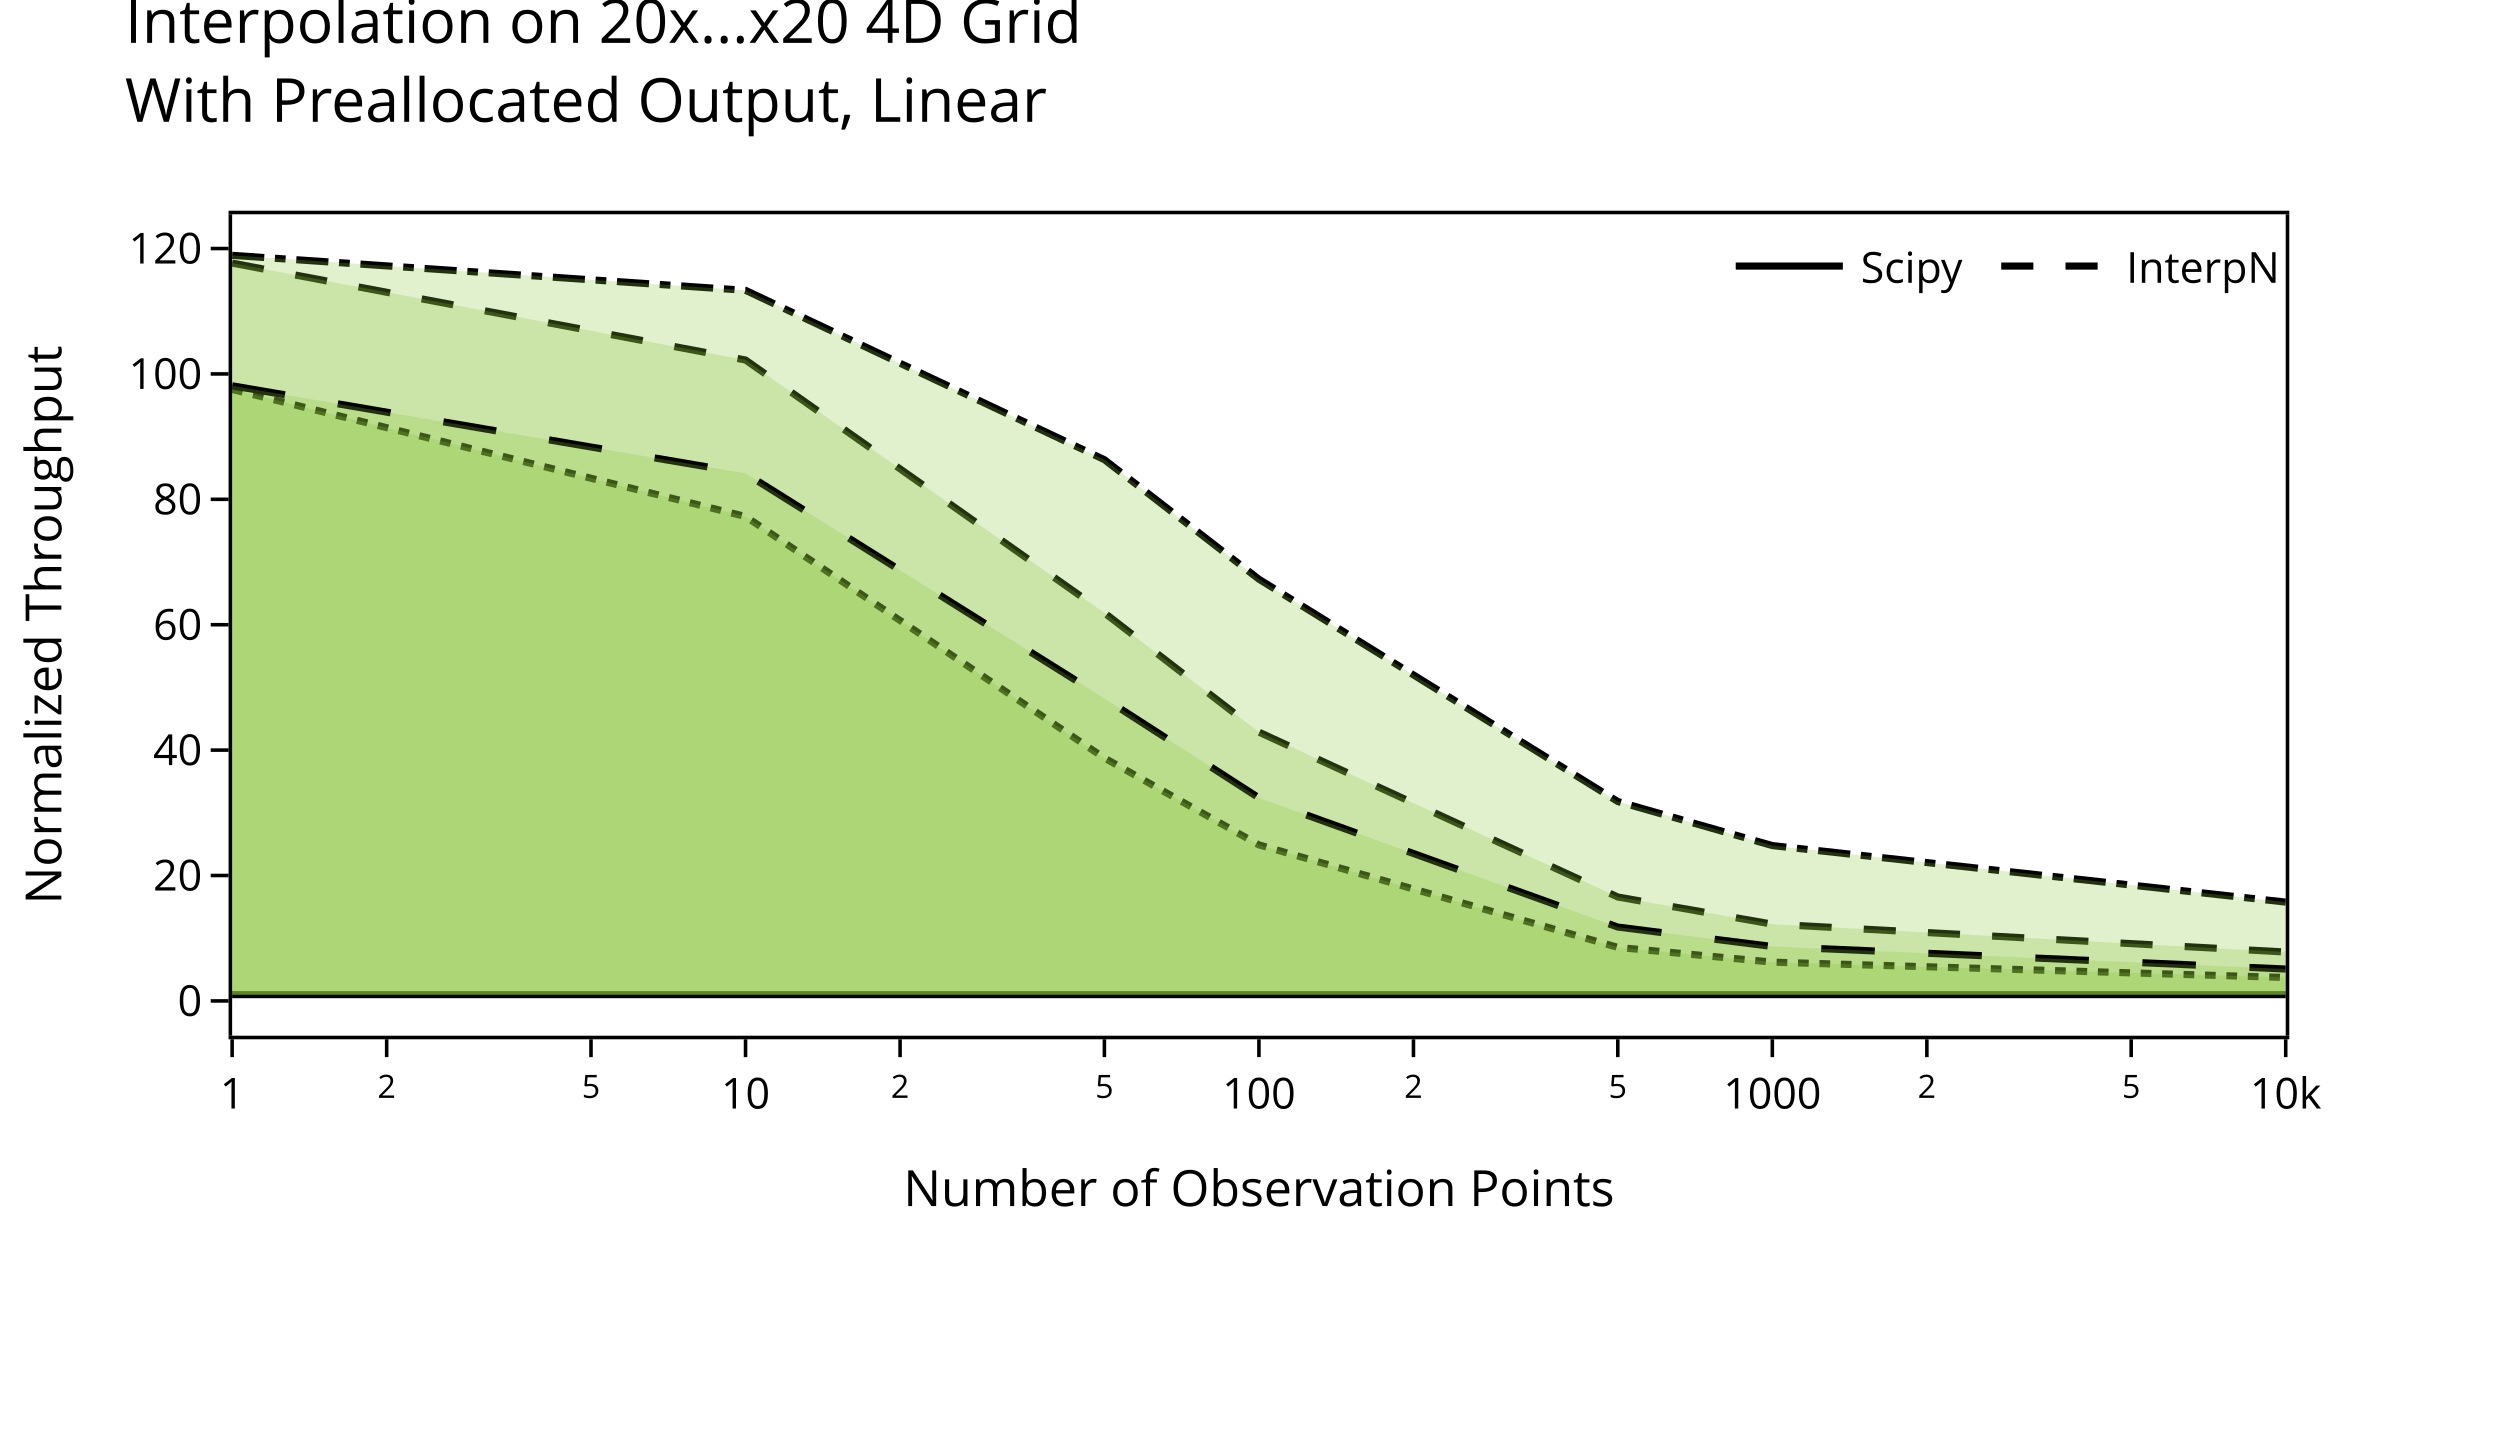
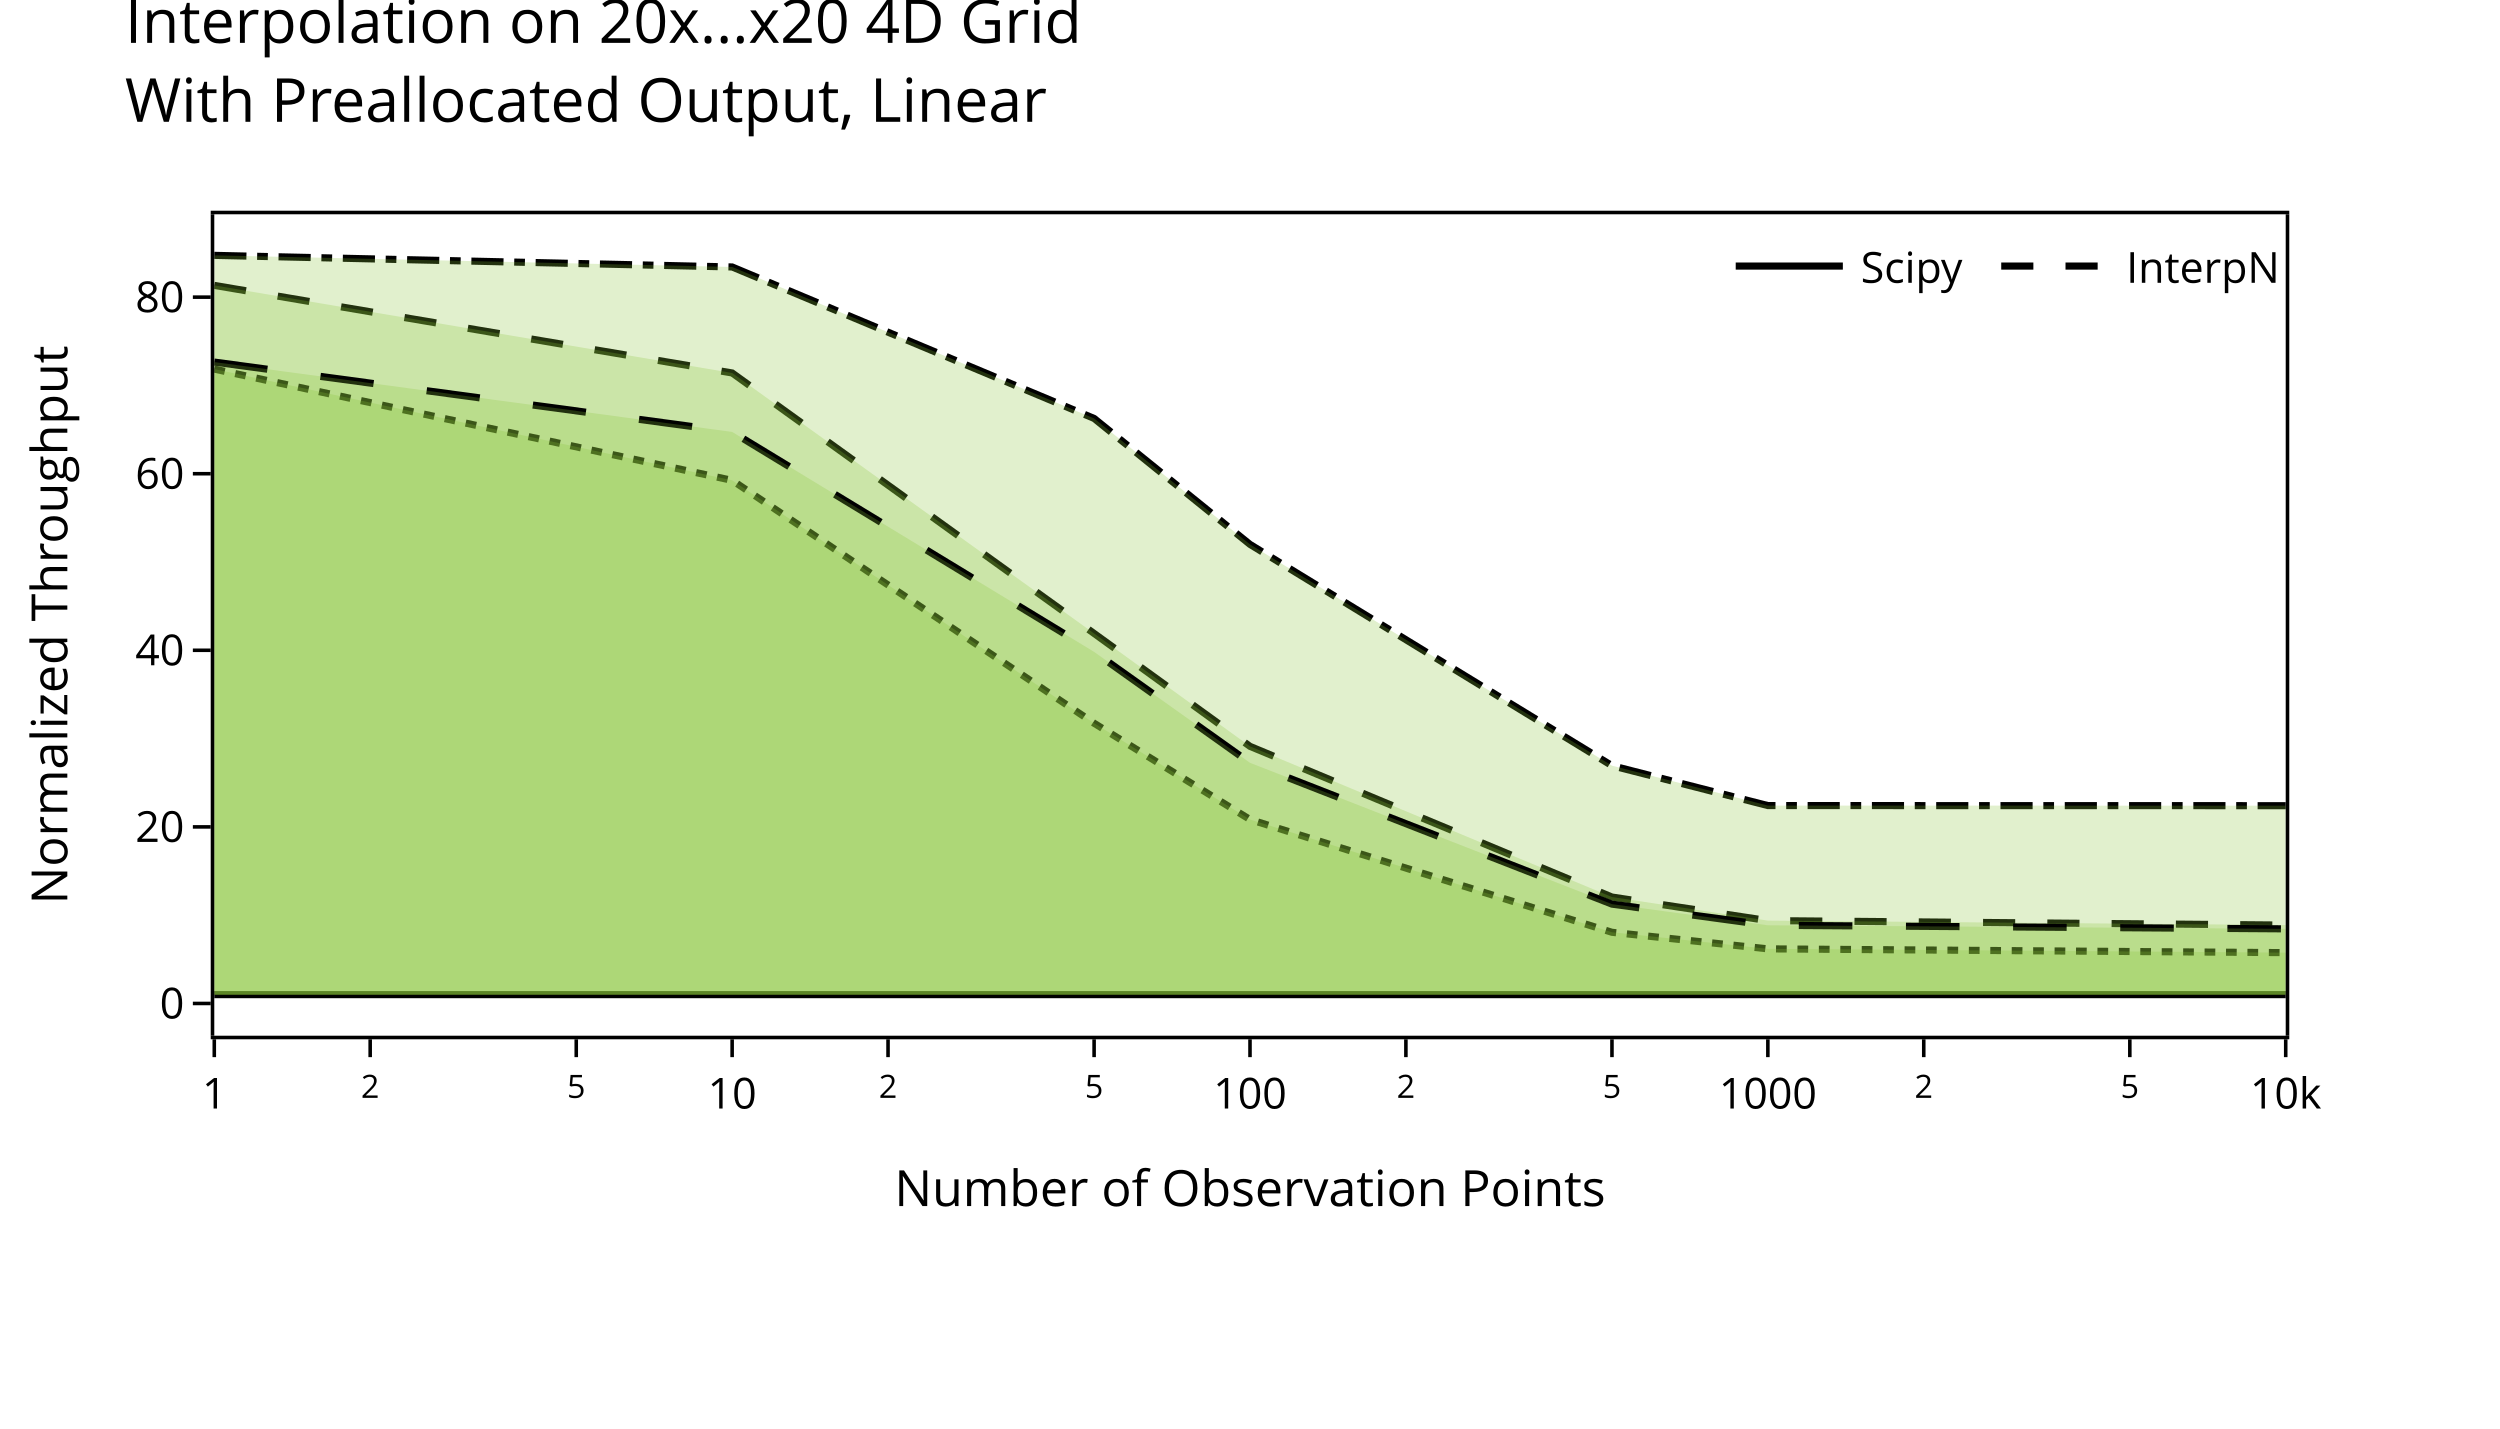
<svg xmlns="http://www.w3.org/2000/svg" class="main-svg" width="700" height="400" style="" viewBox="0 0 700 400">
  <rect x="0" y="0" width="700" height="400" style="fill: rgb(0, 0, 0); fill-opacity: 0;" />
-   <defs id="defs-97a264">
+   <defs id="defs-6e006f">
    <g class="clips">
-       <clipPath id="clip97a264xyplot" class="plotclip">
-         <rect width="575" height="230" />
+       <clipPath id="clip6e006fxyplot" class="plotclip">
+         <rect width="580" height="230" />
      </clipPath>
-       <clipPath class="axesclip" id="clip97a264x">
-         <rect x="65" y="0" width="575" height="400" />
+       <clipPath class="axesclip" id="clip6e006fx">
+         <rect x="60" y="0" width="580" height="400" />
      </clipPath>
-       <clipPath class="axesclip" id="clip97a264y">
+       <clipPath class="axesclip" id="clip6e006fy">
        <rect x="0" y="60" width="700" height="230" />
      </clipPath>
-       <clipPath class="axesclip" id="clip97a264xy">
-         <rect x="65" y="60" width="575" height="230" />
+       <clipPath class="axesclip" id="clip6e006fxy">
+         <rect x="60" y="60" width="580" height="230" />
      </clipPath>
    </g>
    <g class="gradients" />
    <g class="patterns" />
  </defs>
  <g class="bglayer">
-     <rect class="bg" x="65" y="60" width="575" height="230" style="fill: rgb(0, 0, 0); fill-opacity: 0; stroke-width: 0;" />
+     <rect class="bg" x="60" y="60" width="580" height="230" style="fill: rgb(0, 0, 0); fill-opacity: 0; stroke-width: 0;" />
  </g>
  <g class="layer-below">
    <g class="imagelayer" />
    <g class="shapelayer" />
  </g>
  <g class="cartesianlayer">
    <g class="subplot xy">
      <g class="layer-subplot">
        <g class="shapelayer" />
        <g class="imagelayer" />
      </g>
      <g class="minor-gridlayer">
        <g class="x" />
        <g class="y" />
      </g>
      <g class="gridlayer">
        <g class="x" />
        <g class="y" />
      </g>
      <g class="zerolinelayer" />
      <g class="layer-between">
        <g class="shapelayer" />
        <g class="imagelayer" />
      </g>
      <path class="xlines-below" />
      <path class="ylines-below" />
      <g class="overlines-below" />
      <g class="xaxislayer-below" />
      <g class="yaxislayer-below" />
      <g class="overaxes-below" />
      <g class="overplot">
-         <g class="xy" transform="translate(65,60)" clip-path="url(#clip97a264xyplot)">
+         <g class="xy" transform="translate(60,60)" clip-path="url(#clip6e006fxyplot)">
          <g class="scatterlayer mlayer">
-             <g class="trace scatter tracecf3f0a" style="stroke-miterlimit: 2; opacity: 1;">
-               <g class="fills" />
-               <g class="errorbars" />
-               <g class="lines">
-                 <path class="js-line" d="M0,218.5L575,218.5" style="vector-effect: none; fill: none; stroke: rgb(0, 0, 0); stroke-opacity: 1; stroke-width: 2px; opacity: 1;" />
-               </g>
-               <g class="points" />
-               <g class="text" />
-             </g>
-             <g class="trace scatter tracee11a5b" style="stroke-miterlimit: 2; opacity: 1;">
-               <g class="fills" />
-               <g class="errorbars" />
-               <g class="lines">
-                 <path class="js-line" d="M0,13.67L143.75,40.8L244.23,111.6L287.5,145L387.98,191.16L431.25,198.76L575,206.57" style="vector-effect: none; fill: none; stroke: rgb(0, 0, 0); stroke-opacity: 1; stroke-dasharray: 9px, 9px; stroke-width: 2px; opacity: 1;" />
-               </g>
-               <g class="points" />
-               <g class="text" />
-             </g>
-             <g class="trace scatter trace7597ea" style="stroke-miterlimit: 2; opacity: 1;">
+             <g class="trace scatter trace7b7eef" style="stroke-miterlimit: 2; opacity: 1;">
+               <g class="fills" />
+               <g class="errorbars" />
+               <g class="lines">
+                 <path class="js-line" d="M0,218.5L580,218.5" style="vector-effect: none; fill: none; stroke: rgb(0, 0, 0); stroke-opacity: 1; stroke-width: 2px; opacity: 1;" />
+               </g>
+               <g class="points" />
+               <g class="text" />
+             </g>
+             <g class="trace scatter tracebf49cd" style="stroke-miterlimit: 2; opacity: 1;">
+               <g class="fills" />
+               <g class="errorbars" />
+               <g class="lines">
+                 <path class="js-line" d="M0,19.91L145,44.43L246.35,117.37L290,148.98L391.35,191.17L435,197.77L580,199.02" style="vector-effect: none; fill: none; stroke: rgb(0, 0, 0); stroke-opacity: 1; stroke-dasharray: 9px, 9px; stroke-width: 2px; opacity: 1;" />
+               </g>
+               <g class="points" />
+               <g class="text" />
+             </g>
+             <g class="trace scatter trace0bd07e" style="stroke-miterlimit: 2; opacity: 1;">
              <g class="fills">
                <g>
-                   <path class="js-fill" d="M0,13.67L143.75,40.8L244.23,111.6L287.5,145L387.98,191.16L431.25,198.76L575,206.57L575,218.5L431.25,218.5L0,218.5Z" style="fill: rgb(139, 196, 59); fill-opacity: 0.25; stroke-width: 0;" />
+                   <path class="js-fill" d="M0,19.91L145,44.43L246.35,117.37L290,148.98L391.35,191.17L435,197.77L580,199.02L580,218.5L435,218.5L0,218.5Z" style="fill: rgb(139, 196, 59); fill-opacity: 0.25; stroke-width: 0;" />
                </g>
              </g>
              <g class="errorbars" />
              <g class="lines">
-                 <path class="js-line" d="M0,13.67L143.75,40.8L244.23,111.6L287.5,145L387.98,191.16L431.25,198.76L575,206.57L575,218.5L431.25,218.5L0,218.5" style="vector-effect: none; fill: none; stroke: rgb(0, 204, 150); stroke-opacity: 1; stroke-width: 0px; opacity: 1;" />
-               </g>
-               <g class="points" />
-               <g class="text" />
-             </g>
-             <g class="trace scatter trace10a3a9" style="stroke-miterlimit: 2; opacity: 1;">
-               <g class="fills" />
-               <g class="errorbars" />
-               <g class="lines">
-                 <path class="js-line" d="M0,49.04L143.75,84.62L244.23,152.24L287.5,176.57L387.98,205.26L431.25,209.4L575,213.7" style="vector-effect: none; fill: none; stroke: rgb(0, 0, 0); stroke-opacity: 1; stroke-dasharray: 3px, 3px; stroke-width: 2px; opacity: 1;" />
-               </g>
-               <g class="points" />
-               <g class="text" />
-             </g>
-             <g class="trace scatter trace38a19e" style="stroke-miterlimit: 2; opacity: 1;">
+                 <path class="js-line" d="M0,19.91L145,44.43L246.35,117.37L290,148.98L391.35,191.17L435,197.77L580,199.02L580,218.5L435,218.5L0,218.5" style="vector-effect: none; fill: none; stroke: rgb(0, 204, 150); stroke-opacity: 1; stroke-width: 0px; opacity: 1;" />
+               </g>
+               <g class="points" />
+               <g class="text" />
+             </g>
+             <g class="trace scatter tracec8c705" style="stroke-miterlimit: 2; opacity: 1;">
+               <g class="fills" />
+               <g class="errorbars" />
+               <g class="lines">
+                 <path class="js-line" d="M0,43.35L145,74.5L246.35,142.51L290,169.47L391.35,201.04L435,205.68L580,206.74" style="vector-effect: none; fill: none; stroke: rgb(0, 0, 0); stroke-opacity: 1; stroke-dasharray: 3px, 3px; stroke-width: 2px; opacity: 1;" />
+               </g>
+               <g class="points" />
+               <g class="text" />
+             </g>
+             <g class="trace scatter tracebb32d5" style="stroke-miterlimit: 2; opacity: 1;">
              <g class="fills">
                <g>
-                   <path class="js-fill" d="M0,49.04L143.75,84.62L244.23,152.24L287.5,176.57L387.98,205.26L431.25,209.4L575,213.7L575,218.5L431.25,218.5L0,218.5Z" style="fill: rgb(139, 196, 59); fill-opacity: 0.25; stroke-width: 0;" />
+                   <path class="js-fill" d="M0,43.35L145,74.5L246.35,142.51L290,169.47L391.35,201.04L435,205.68L580,206.74L580,218.5L435,218.5L0,218.5Z" style="fill: rgb(139, 196, 59); fill-opacity: 0.25; stroke-width: 0;" />
                </g>
              </g>
              <g class="errorbars" />
              <g class="lines">
-                 <path class="js-line" d="M0,49.04L143.75,84.62L244.23,152.24L287.5,176.57L387.98,205.26L431.25,209.4L575,213.7L575,218.5L431.25,218.5L0,218.5" style="vector-effect: none; fill: none; stroke: rgb(255, 161, 90); stroke-opacity: 1; stroke-width: 0px; opacity: 1;" />
-               </g>
-               <g class="points" />
-               <g class="text" />
-             </g>
-             <g class="trace scatter traceb1a1ba" style="stroke-miterlimit: 2; opacity: 1;">
-               <g class="fills" />
-               <g class="errorbars" />
-               <g class="lines">
-                 <path class="js-line" d="M0,11.5L143.75,21.29L244.23,68.71L287.5,102.18L387.98,164.42L431.25,176.76L575,192.59" style="vector-effect: none; fill: none; stroke: rgb(0, 0, 0); stroke-opacity: 1; stroke-dasharray: 9px, 3px, 3px, 3px; stroke-width: 2px; opacity: 1;" />
-               </g>
-               <g class="points" />
-               <g class="text" />
-             </g>
-             <g class="trace scatter trace8bfd87" style="stroke-miterlimit: 2; opacity: 1;">
+                 <path class="js-line" d="M0,43.35L145,74.5L246.35,142.51L290,169.47L391.35,201.04L435,205.68L580,206.74L580,218.5L435,218.5L0,218.5" style="vector-effect: none; fill: none; stroke: rgb(255, 161, 90); stroke-opacity: 1; stroke-width: 0px; opacity: 1;" />
+               </g>
+               <g class="points" />
+               <g class="text" />
+             </g>
+             <g class="trace scatter tracea61fbf" style="stroke-miterlimit: 2; opacity: 1;">
+               <g class="fills" />
+               <g class="errorbars" />
+               <g class="lines">
+                 <path class="js-line" d="M0,11.5L145,14.75L246.35,57.16L290,92.43L391.35,154.39L435,165.56L580,165.59" style="vector-effect: none; fill: none; stroke: rgb(0, 0, 0); stroke-opacity: 1; stroke-dasharray: 9px, 3px, 3px, 3px; stroke-width: 2px; opacity: 1;" />
+               </g>
+               <g class="points" />
+               <g class="text" />
+             </g>
+             <g class="trace scatter trace0e20db" style="stroke-miterlimit: 2; opacity: 1;">
              <g class="fills">
                <g>
-                   <path class="js-fill" d="M0,11.5L143.75,21.29L244.23,68.71L287.5,102.18L387.98,164.42L431.25,176.76L575,192.59L575,218.5L431.25,218.5L0,218.5Z" style="fill: rgb(139, 196, 59); fill-opacity: 0.25; stroke-width: 0;" />
+                   <path class="js-fill" d="M0,11.5L145,14.75L246.35,57.16L290,92.43L391.35,154.39L435,165.56L580,165.59L580,218.5L435,218.5L0,218.5Z" style="fill: rgb(139, 196, 59); fill-opacity: 0.25; stroke-width: 0;" />
                </g>
              </g>
              <g class="errorbars" />
              <g class="lines">
-                 <path class="js-line" d="M0,11.5L143.75,21.29L244.23,68.71L287.5,102.18L387.98,164.42L431.25,176.76L575,192.59L575,218.5L431.25,218.5L0,218.5" style="vector-effect: none; fill: none; stroke: rgb(255, 102, 146); stroke-opacity: 1; stroke-width: 0px; opacity: 1;" />
-               </g>
-               <g class="points" />
-               <g class="text" />
-             </g>
-             <g class="trace scatter tracebc4233" style="stroke-miterlimit: 2; opacity: 1;">
-               <g class="fills" />
-               <g class="errorbars" />
-               <g class="lines">
-                 <path class="js-line" d="M0,48.02L143.75,72.56L244.23,135.54L287.5,163.41L387.98,199.58L431.25,205.02L575,211.33" style="vector-effect: none; fill: none; stroke: rgb(0, 0, 0); stroke-opacity: 1; stroke-dasharray: 15px, 15px; stroke-width: 2px; opacity: 1;" />
-               </g>
-               <g class="points" />
-               <g class="text" />
-             </g>
-             <g class="trace scatter tracef66960" style="stroke-miterlimit: 2; opacity: 1;">
+                 <path class="js-line" d="M0,11.5L145,14.75L246.35,57.16L290,92.43L391.35,154.39L435,165.56L580,165.59L580,218.5L435,218.5L0,218.5" style="vector-effect: none; fill: none; stroke: rgb(255, 102, 146); stroke-opacity: 1; stroke-width: 0px; opacity: 1;" />
+               </g>
+               <g class="points" />
+               <g class="text" />
+             </g>
+             <g class="trace scatter traced8d90c" style="stroke-miterlimit: 2; opacity: 1;">
+               <g class="fills" />
+               <g class="errorbars" />
+               <g class="lines">
+                 <path class="js-line" d="M0,41.38L145,60.94L246.35,122.53L290,153.59L391.35,193.16L435,199.08L580,200.08" style="vector-effect: none; fill: none; stroke: rgb(0, 0, 0); stroke-opacity: 1; stroke-dasharray: 15px, 15px; stroke-width: 2px; opacity: 1;" />
+               </g>
+               <g class="points" />
+               <g class="text" />
+             </g>
+             <g class="trace scatter trace1b6670" style="stroke-miterlimit: 2; opacity: 1;">
              <g class="fills">
                <g>
-                   <path class="js-fill" d="M0,48.02L143.75,72.56L244.23,135.54L287.5,163.41L387.98,199.58L431.25,205.02L575,211.33L575,218.5L431.25,218.5L0,218.5Z" style="fill: rgb(139, 196, 59); fill-opacity: 0.25; stroke-width: 0;" />
+                   <path class="js-fill" d="M0,41.38L145,60.94L246.35,122.53L290,153.59L391.35,193.16L435,199.08L580,200.08L580,218.5L435,218.5L0,218.5Z" style="fill: rgb(139, 196, 59); fill-opacity: 0.25; stroke-width: 0;" />
                </g>
              </g>
              <g class="errorbars" />
              <g class="lines">
-                 <path class="js-line" d="M0,48.02L143.75,72.56L244.23,135.54L287.5,163.41L387.98,199.58L431.25,205.02L575,211.33L575,218.5L431.25,218.5L0,218.5" style="vector-effect: none; fill: none; stroke: rgb(255, 151, 255); stroke-opacity: 1; stroke-width: 0px; opacity: 1;" />
+                 <path class="js-line" d="M0,41.38L145,60.94L246.35,122.53L290,153.59L391.35,193.16L435,199.08L580,200.08L580,218.5L435,218.5L0,218.5" style="vector-effect: none; fill: none; stroke: rgb(255, 151, 255); stroke-opacity: 1; stroke-width: 0px; opacity: 1;" />
              </g>
              <g class="points" />
              <g class="text" />
            </g>
          </g>
        </g>
      </g>
-       <path class="xlines-above crisp" d="M64,290.5H641M64,59.5H641" style="fill: none; stroke-width: 1px; stroke: rgb(0, 0, 0); stroke-opacity: 1;" />
-       <path class="ylines-above crisp" d="M64.5,60V290M640.5,60V290" style="fill: none; stroke-width: 1px; stroke: rgb(0, 0, 0); stroke-opacity: 1;" />
+       <path class="xlines-above crisp" d="M59,290.5H641M59,59.5H641" style="fill: none; stroke-width: 1px; stroke: rgb(0, 0, 0); stroke-opacity: 1;" />
+       <path class="ylines-above crisp" d="M59.5,60V290M640.5,60V290" style="fill: none; stroke-width: 1px; stroke: rgb(0, 0, 0); stroke-opacity: 1;" />
      <g class="overlines-above" />
      <g class="xaxislayer-above">
-         <path class="xtick ticks crisp" d="M0,291v5" transform="translate(65,0)" style="stroke: rgb(0, 0, 0); stroke-opacity: 1; stroke-width: 1px;" />
-         <path class="xtick ticks crisp" d="M0,291v5" transform="translate(108.27,0)" style="stroke: rgb(0, 0, 0); stroke-opacity: 1; stroke-width: 1px;" />
-         <path class="xtick ticks crisp" d="M0,291v5" transform="translate(165.48,0)" style="stroke: rgb(0, 0, 0); stroke-opacity: 1; stroke-width: 1px;" />
-         <path class="xtick ticks crisp" d="M0,291v5" transform="translate(208.75,0)" style="stroke: rgb(0, 0, 0); stroke-opacity: 1; stroke-width: 1px;" />
-         <path class="xtick ticks crisp" d="M0,291v5" transform="translate(252.02,0)" style="stroke: rgb(0, 0, 0); stroke-opacity: 1; stroke-width: 1px;" />
-         <path class="xtick ticks crisp" d="M0,291v5" transform="translate(309.23,0)" style="stroke: rgb(0, 0, 0); stroke-opacity: 1; stroke-width: 1px;" />
-         <path class="xtick ticks crisp" d="M0,291v5" transform="translate(352.5,0)" style="stroke: rgb(0, 0, 0); stroke-opacity: 1; stroke-width: 1px;" />
-         <path class="xtick ticks crisp" d="M0,291v5" transform="translate(395.77,0)" style="stroke: rgb(0, 0, 0); stroke-opacity: 1; stroke-width: 1px;" />
-         <path class="xtick ticks crisp" d="M0,291v5" transform="translate(452.98,0)" style="stroke: rgb(0, 0, 0); stroke-opacity: 1; stroke-width: 1px;" />
-         <path class="xtick ticks crisp" d="M0,291v5" transform="translate(496.25,0)" style="stroke: rgb(0, 0, 0); stroke-opacity: 1; stroke-width: 1px;" />
-         <path class="xtick ticks crisp" d="M0,291v5" transform="translate(539.52,0)" style="stroke: rgb(0, 0, 0); stroke-opacity: 1; stroke-width: 1px;" />
-         <path class="xtick ticks crisp" d="M0,291v5" transform="translate(596.73,0)" style="stroke: rgb(0, 0, 0); stroke-opacity: 1; stroke-width: 1px;" />
+         <path class="xtick ticks crisp" d="M0,291v5" transform="translate(60,0)" style="stroke: rgb(0, 0, 0); stroke-opacity: 1; stroke-width: 1px;" />
+         <path class="xtick ticks crisp" d="M0,291v5" transform="translate(103.65,0)" style="stroke: rgb(0, 0, 0); stroke-opacity: 1; stroke-width: 1px;" />
+         <path class="xtick ticks crisp" d="M0,291v5" transform="translate(161.35,0)" style="stroke: rgb(0, 0, 0); stroke-opacity: 1; stroke-width: 1px;" />
+         <path class="xtick ticks crisp" d="M0,291v5" transform="translate(205,0)" style="stroke: rgb(0, 0, 0); stroke-opacity: 1; stroke-width: 1px;" />
+         <path class="xtick ticks crisp" d="M0,291v5" transform="translate(248.65,0)" style="stroke: rgb(0, 0, 0); stroke-opacity: 1; stroke-width: 1px;" />
+         <path class="xtick ticks crisp" d="M0,291v5" transform="translate(306.35,0)" style="stroke: rgb(0, 0, 0); stroke-opacity: 1; stroke-width: 1px;" />
+         <path class="xtick ticks crisp" d="M0,291v5" transform="translate(350,0)" style="stroke: rgb(0, 0, 0); stroke-opacity: 1; stroke-width: 1px;" />
+         <path class="xtick ticks crisp" d="M0,291v5" transform="translate(393.65,0)" style="stroke: rgb(0, 0, 0); stroke-opacity: 1; stroke-width: 1px;" />
+         <path class="xtick ticks crisp" d="M0,291v5" transform="translate(451.35,0)" style="stroke: rgb(0, 0, 0); stroke-opacity: 1; stroke-width: 1px;" />
+         <path class="xtick ticks crisp" d="M0,291v5" transform="translate(495,0)" style="stroke: rgb(0, 0, 0); stroke-opacity: 1; stroke-width: 1px;" />
+         <path class="xtick ticks crisp" d="M0,291v5" transform="translate(538.65,0)" style="stroke: rgb(0, 0, 0); stroke-opacity: 1; stroke-width: 1px;" />
+         <path class="xtick ticks crisp" d="M0,291v5" transform="translate(596.35,0)" style="stroke: rgb(0, 0, 0); stroke-opacity: 1; stroke-width: 1px;" />
        <path class="xtick ticks crisp" d="M0,291v5" transform="translate(640,0)" style="stroke: rgb(0, 0, 0); stroke-opacity: 1; stroke-width: 1px;" />
        <g class="xtick">
-           <text text-anchor="middle" x="0" y="310.4" transform="translate(65,0)" style="font-family: 'Open Sans', verdana, arial, sans-serif; font-size: 12px; fill: rgb(0, 0, 0); fill-opacity: 1; white-space: pre; opacity: 1;">1</text>
-         </g>
-         <g class="xtick">
-           <text text-anchor="middle" x="0" y="307.4" style="font-family: 'Open Sans', verdana, arial, sans-serif; font-size: 9px; fill: rgb(0, 0, 0); fill-opacity: 1; white-space: pre; opacity: 1;" transform="translate(108.27,0)">2</text>
-         </g>
-         <g class="xtick">
-           <text text-anchor="middle" x="0" y="307.4" style="font-family: 'Open Sans', verdana, arial, sans-serif; font-size: 9px; fill: rgb(0, 0, 0); fill-opacity: 1; white-space: pre; opacity: 1;" transform="translate(165.48,0)">5</text>
-         </g>
-         <g class="xtick">
-           <text text-anchor="middle" x="0" y="310.4" style="font-family: 'Open Sans', verdana, arial, sans-serif; font-size: 12px; fill: rgb(0, 0, 0); fill-opacity: 1; white-space: pre; opacity: 1;" transform="translate(208.75,0)">10</text>
-         </g>
-         <g class="xtick">
-           <text text-anchor="middle" x="0" y="307.4" style="font-family: 'Open Sans', verdana, arial, sans-serif; font-size: 9px; fill: rgb(0, 0, 0); fill-opacity: 1; white-space: pre; opacity: 1;" transform="translate(252.02,0)">2</text>
-         </g>
-         <g class="xtick">
-           <text text-anchor="middle" x="0" y="307.4" style="font-family: 'Open Sans', verdana, arial, sans-serif; font-size: 9px; fill: rgb(0, 0, 0); fill-opacity: 1; white-space: pre; opacity: 1;" transform="translate(309.23,0)">5</text>
-         </g>
-         <g class="xtick">
-           <text text-anchor="middle" x="0" y="310.4" style="font-family: 'Open Sans', verdana, arial, sans-serif; font-size: 12px; fill: rgb(0, 0, 0); fill-opacity: 1; white-space: pre; opacity: 1;" transform="translate(352.5,0)">100</text>
-         </g>
-         <g class="xtick">
-           <text text-anchor="middle" x="0" y="307.4" style="font-family: 'Open Sans', verdana, arial, sans-serif; font-size: 9px; fill: rgb(0, 0, 0); fill-opacity: 1; white-space: pre; opacity: 1;" transform="translate(395.77,0)">2</text>
-         </g>
-         <g class="xtick">
-           <text text-anchor="middle" x="0" y="307.4" style="font-family: 'Open Sans', verdana, arial, sans-serif; font-size: 9px; fill: rgb(0, 0, 0); fill-opacity: 1; white-space: pre; opacity: 1;" transform="translate(452.98,0)">5</text>
-         </g>
-         <g class="xtick">
-           <text text-anchor="middle" x="0" y="310.4" style="font-family: 'Open Sans', verdana, arial, sans-serif; font-size: 12px; fill: rgb(0, 0, 0); fill-opacity: 1; white-space: pre; opacity: 1;" transform="translate(496.25,0)">1000</text>
-         </g>
-         <g class="xtick">
-           <text text-anchor="middle" x="0" y="307.4" style="font-family: 'Open Sans', verdana, arial, sans-serif; font-size: 9px; fill: rgb(0, 0, 0); fill-opacity: 1; white-space: pre; opacity: 1;" transform="translate(539.52,0)">2</text>
-         </g>
-         <g class="xtick">
-           <text text-anchor="middle" x="0" y="307.4" style="font-family: 'Open Sans', verdana, arial, sans-serif; font-size: 9px; fill: rgb(0, 0, 0); fill-opacity: 1; white-space: pre; opacity: 1;" transform="translate(596.73,0)">5</text>
+           <text text-anchor="middle" x="0" y="310.4" transform="translate(60,0)" style="font-family: 'Open Sans', verdana, arial, sans-serif; font-size: 12px; fill: rgb(0, 0, 0); fill-opacity: 1; white-space: pre; opacity: 1;">1</text>
+         </g>
+         <g class="xtick">
+           <text text-anchor="middle" x="0" y="307.4" style="font-family: 'Open Sans', verdana, arial, sans-serif; font-size: 9px; fill: rgb(0, 0, 0); fill-opacity: 1; white-space: pre; opacity: 1;" transform="translate(103.65,0)">2</text>
+         </g>
+         <g class="xtick">
+           <text text-anchor="middle" x="0" y="307.4" style="font-family: 'Open Sans', verdana, arial, sans-serif; font-size: 9px; fill: rgb(0, 0, 0); fill-opacity: 1; white-space: pre; opacity: 1;" transform="translate(161.35,0)">5</text>
+         </g>
+         <g class="xtick">
+           <text text-anchor="middle" x="0" y="310.4" style="font-family: 'Open Sans', verdana, arial, sans-serif; font-size: 12px; fill: rgb(0, 0, 0); fill-opacity: 1; white-space: pre; opacity: 1;" transform="translate(205,0)">10</text>
+         </g>
+         <g class="xtick">
+           <text text-anchor="middle" x="0" y="307.4" style="font-family: 'Open Sans', verdana, arial, sans-serif; font-size: 9px; fill: rgb(0, 0, 0); fill-opacity: 1; white-space: pre; opacity: 1;" transform="translate(248.65,0)">2</text>
+         </g>
+         <g class="xtick">
+           <text text-anchor="middle" x="0" y="307.4" style="font-family: 'Open Sans', verdana, arial, sans-serif; font-size: 9px; fill: rgb(0, 0, 0); fill-opacity: 1; white-space: pre; opacity: 1;" transform="translate(306.35,0)">5</text>
+         </g>
+         <g class="xtick">
+           <text text-anchor="middle" x="0" y="310.4" style="font-family: 'Open Sans', verdana, arial, sans-serif; font-size: 12px; fill: rgb(0, 0, 0); fill-opacity: 1; white-space: pre; opacity: 1;" transform="translate(350,0)">100</text>
+         </g>
+         <g class="xtick">
+           <text text-anchor="middle" x="0" y="307.4" style="font-family: 'Open Sans', verdana, arial, sans-serif; font-size: 9px; fill: rgb(0, 0, 0); fill-opacity: 1; white-space: pre; opacity: 1;" transform="translate(393.65,0)">2</text>
+         </g>
+         <g class="xtick">
+           <text text-anchor="middle" x="0" y="307.4" style="font-family: 'Open Sans', verdana, arial, sans-serif; font-size: 9px; fill: rgb(0, 0, 0); fill-opacity: 1; white-space: pre; opacity: 1;" transform="translate(451.35,0)">5</text>
+         </g>
+         <g class="xtick">
+           <text text-anchor="middle" x="0" y="310.4" style="font-family: 'Open Sans', verdana, arial, sans-serif; font-size: 12px; fill: rgb(0, 0, 0); fill-opacity: 1; white-space: pre; opacity: 1;" transform="translate(495,0)">1000</text>
+         </g>
+         <g class="xtick">
+           <text text-anchor="middle" x="0" y="307.4" style="font-family: 'Open Sans', verdana, arial, sans-serif; font-size: 9px; fill: rgb(0, 0, 0); fill-opacity: 1; white-space: pre; opacity: 1;" transform="translate(538.65,0)">2</text>
+         </g>
+         <g class="xtick">
+           <text text-anchor="middle" x="0" y="307.4" style="font-family: 'Open Sans', verdana, arial, sans-serif; font-size: 9px; fill: rgb(0, 0, 0); fill-opacity: 1; white-space: pre; opacity: 1;" transform="translate(596.35,0)">5</text>
        </g>
        <g class="xtick">
          <text text-anchor="middle" x="0" y="310.4" style="font-family: 'Open Sans', verdana, arial, sans-serif; font-size: 12px; fill: rgb(0, 0, 0); fill-opacity: 1; white-space: pre; opacity: 1;" transform="translate(640,0)">10k</text>
        </g>
      </g>
      <g class="yaxislayer-above">
-         <path class="ytick ticks crisp" d="M64,0h-5" transform="translate(0,280.26)" style="stroke: rgb(0, 0, 0); stroke-opacity: 1; stroke-width: 1px;" />
-         <path class="ytick ticks crisp" d="M64,0h-5" transform="translate(0,245.14)" style="stroke: rgb(0, 0, 0); stroke-opacity: 1; stroke-width: 1px;" />
-         <path class="ytick ticks crisp" d="M64,0h-5" transform="translate(0,210.03)" style="stroke: rgb(0, 0, 0); stroke-opacity: 1; stroke-width: 1px;" />
-         <path class="ytick ticks crisp" d="M64,0h-5" transform="translate(0,174.92)" style="stroke: rgb(0, 0, 0); stroke-opacity: 1; stroke-width: 1px;" />
-         <path class="ytick ticks crisp" d="M64,0h-5" transform="translate(0,139.81)" style="stroke: rgb(0, 0, 0); stroke-opacity: 1; stroke-width: 1px;" />
-         <path class="ytick ticks crisp" d="M64,0h-5" transform="translate(0,104.7)" style="stroke: rgb(0, 0, 0); stroke-opacity: 1; stroke-width: 1px;" />
-         <path class="ytick ticks crisp" d="M64,0h-5" transform="translate(0,69.59)" style="stroke: rgb(0, 0, 0); stroke-opacity: 1; stroke-width: 1px;" />
-         <g class="ytick">
-           <text text-anchor="end" x="56.6" y="4.2" transform="translate(0,280.26)" style="font-family: 'Open Sans', verdana, arial, sans-serif; font-size: 12px; fill: rgb(0, 0, 0); fill-opacity: 1; white-space: pre; opacity: 1;">0</text>
-         </g>
-         <g class="ytick">
-           <text text-anchor="end" x="56.6" y="4.2" style="font-family: 'Open Sans', verdana, arial, sans-serif; font-size: 12px; fill: rgb(0, 0, 0); fill-opacity: 1; white-space: pre; opacity: 1;" transform="translate(0,245.14)">20</text>
-         </g>
-         <g class="ytick">
-           <text text-anchor="end" x="56.6" y="4.2" style="font-family: 'Open Sans', verdana, arial, sans-serif; font-size: 12px; fill: rgb(0, 0, 0); fill-opacity: 1; white-space: pre; opacity: 1;" transform="translate(0,210.03)">40</text>
-         </g>
-         <g class="ytick">
-           <text text-anchor="end" x="56.6" y="4.2" style="font-family: 'Open Sans', verdana, arial, sans-serif; font-size: 12px; fill: rgb(0, 0, 0); fill-opacity: 1; white-space: pre; opacity: 1;" transform="translate(0,174.92)">60</text>
-         </g>
-         <g class="ytick">
-           <text text-anchor="end" x="56.6" y="4.2" style="font-family: 'Open Sans', verdana, arial, sans-serif; font-size: 12px; fill: rgb(0, 0, 0); fill-opacity: 1; white-space: pre; opacity: 1;" transform="translate(0,139.81)">80</text>
-         </g>
-         <g class="ytick">
-           <text text-anchor="end" x="56.6" y="4.2" style="font-family: 'Open Sans', verdana, arial, sans-serif; font-size: 12px; fill: rgb(0, 0, 0); fill-opacity: 1; white-space: pre; opacity: 1;" transform="translate(0,104.7)">100</text>
-         </g>
-         <g class="ytick">
-           <text text-anchor="end" x="56.6" y="4.2" style="font-family: 'Open Sans', verdana, arial, sans-serif; font-size: 12px; fill: rgb(0, 0, 0); fill-opacity: 1; white-space: pre; opacity: 1;" transform="translate(0,69.59)">120</text>
+         <path class="ytick ticks crisp" d="M59,0h-5" transform="translate(0,280.97)" style="stroke: rgb(0, 0, 0); stroke-opacity: 1; stroke-width: 1px;" />
+         <path class="ytick ticks crisp" d="M59,0h-5" transform="translate(0,231.53)" style="stroke: rgb(0, 0, 0); stroke-opacity: 1; stroke-width: 1px;" />
+         <path class="ytick ticks crisp" d="M59,0h-5" transform="translate(0,182.08)" style="stroke: rgb(0, 0, 0); stroke-opacity: 1; stroke-width: 1px;" />
+         <path class="ytick ticks crisp" d="M59,0h-5" transform="translate(0,132.64)" style="stroke: rgb(0, 0, 0); stroke-opacity: 1; stroke-width: 1px;" />
+         <path class="ytick ticks crisp" d="M59,0h-5" transform="translate(0,83.2)" style="stroke: rgb(0, 0, 0); stroke-opacity: 1; stroke-width: 1px;" />
+         <g class="ytick">
+           <text text-anchor="end" x="51.6" y="4.2" transform="translate(0,280.97)" style="font-family: 'Open Sans', verdana, arial, sans-serif; font-size: 12px; fill: rgb(0, 0, 0); fill-opacity: 1; white-space: pre; opacity: 1;">0</text>
+         </g>
+         <g class="ytick">
+           <text text-anchor="end" x="51.6" y="4.2" style="font-family: 'Open Sans', verdana, arial, sans-serif; font-size: 12px; fill: rgb(0, 0, 0); fill-opacity: 1; white-space: pre; opacity: 1;" transform="translate(0,231.53)">20</text>
+         </g>
+         <g class="ytick">
+           <text text-anchor="end" x="51.6" y="4.2" style="font-family: 'Open Sans', verdana, arial, sans-serif; font-size: 12px; fill: rgb(0, 0, 0); fill-opacity: 1; white-space: pre; opacity: 1;" transform="translate(0,182.08)">40</text>
+         </g>
+         <g class="ytick">
+           <text text-anchor="end" x="51.6" y="4.2" style="font-family: 'Open Sans', verdana, arial, sans-serif; font-size: 12px; fill: rgb(0, 0, 0); fill-opacity: 1; white-space: pre; opacity: 1;" transform="translate(0,132.64)">60</text>
+         </g>
+         <g class="ytick">
+           <text text-anchor="end" x="51.6" y="4.2" style="font-family: 'Open Sans', verdana, arial, sans-serif; font-size: 12px; fill: rgb(0, 0, 0); fill-opacity: 1; white-space: pre; opacity: 1;" transform="translate(0,83.2)">80</text>
        </g>
      </g>
      <g class="overaxes-above" />
    </g>
  </g>
  <g class="polarlayer" />
  <g class="smithlayer" />
  <g class="ternarylayer" />
  <g class="geolayer" />
  <g class="funnelarealayer" />
  <g class="pielayer" />
  <g class="iciclelayer" />
  <g class="treemaplayer" />
  <g class="sunburstlayer" />
  <g class="glimages" />
-   <defs id="topdefs-97a264">
+   <defs id="topdefs-6e006f">
    <g class="clips" />
-     <clipPath id="legend97a264">
+     <clipPath id="legend6e006f">
      <rect width="159" height="29" x="0" y="0" />
    </clipPath>
  </defs>
  <g class="layer-above">
    <g class="imagelayer" />
    <g class="shapelayer" />
  </g>
  <g class="infolayer">
    <g class="legend" pointer-events="all" transform="translate(481,60)">
      <rect class="bg" shape-rendering="crispEdges" style="stroke: rgb(68, 68, 68); stroke-opacity: 1; fill: rgb(0, 0, 0); fill-opacity: 0; stroke-width: 0px;" width="159" height="29" x="0" y="0" />
-       <g class="scrollbox" transform="" clip-path="url(#legend97a264)">
+       <g class="scrollbox" transform="" clip-path="url(#legend6e006f)">
        <g class="groups">
          <g class="traces" transform="translate(0,14.5)" style="opacity: 1;">
            <text class="legendtext" text-anchor="start" x="40" y="4.68" style="font-family: 'Open Sans', verdana, arial, sans-serif; font-size: 12px; fill: rgb(0, 0, 0); fill-opacity: 1; white-space: pre;">Scipy</text>
            <g class="layers" style="opacity: 1;">
              <g class="legendfill" />
              <g class="legendlines">
                <path class="js-line" d="M5,0h30" style="fill: none; stroke: rgb(0, 0, 0); stroke-opacity: 1; stroke-width: 2px;" />
              </g>
              <g class="legendsymbols">
                <g class="legendpoints" />
              </g>
            </g>
            <rect class="legendtoggle" x="0" y="-9.5" width="71.844" height="19" style="fill: rgb(0, 0, 0); fill-opacity: 0;" />
          </g>
          <g class="traces" transform="translate(74.34375,14.5)" style="opacity: 1;">
            <text class="legendtext" text-anchor="start" x="40" y="4.68" style="font-family: 'Open Sans', verdana, arial, sans-serif; font-size: 12px; fill: rgb(0, 0, 0); fill-opacity: 1; white-space: pre;">InterpN</text>
            <g class="layers" style="opacity: 1;">
              <g class="legendfill" />
              <g class="legendlines">
                <path class="js-line" d="M5,0h30" style="fill: none; stroke: rgb(0, 0, 0); stroke-opacity: 1; stroke-dasharray: 9px, 9px; stroke-width: 2px;" />
              </g>
              <g class="legendsymbols">
                <g class="legendpoints" />
              </g>
            </g>
            <rect class="legendtoggle" x="0" y="-9.5" width="81.859" height="19" style="fill: rgb(0, 0, 0); fill-opacity: 0;" />
          </g>
        </g>
      </g>
      <rect class="scrollbar" rx="20" ry="3" width="0" height="0" style="fill: rgb(128, 139, 164); fill-opacity: 1;" x="0" y="0" />
    </g>
    <g class="g-gtitle">
      <text class="gtitle" x="35" y="12" text-anchor="start" dy="0.7em" style="opacity: 1; font-family: 'Open Sans', verdana, arial, sans-serif; font-size: 17px; fill: rgb(0, 0, 0); fill-opacity: 1; white-space: pre;">
        <tspan class="line" dy="0em" x="35" y="12">Interpolation on 20x...x20 4D Grid</tspan>
        <tspan class="line" dy="1.3em" x="35" y="12">With Preallocated Output, Linear</tspan>
      </text>
    </g>
    <g class="g-xtitle">
-       <text class="xtitle" x="352.5" y="337.706" text-anchor="middle" style="opacity: 1; font-family: 'Open Sans', verdana, arial, sans-serif; font-size: 14px; fill: rgb(0, 0, 0); fill-opacity: 1; white-space: pre;">Number of Observation Points</text>
+       <text class="xtitle" x="350" y="337.706" text-anchor="middle" style="opacity: 1; font-family: 'Open Sans', verdana, arial, sans-serif; font-size: 14px; fill: rgb(0, 0, 0); fill-opacity: 1; white-space: pre;">Number of Observation Points</text>
    </g>
    <g class="g-ytitle">
-       <text class="ytitle" transform="rotate(-90,17.17813,175)" x="17.178" y="175" text-anchor="middle" style="opacity: 1; font-family: 'Open Sans', verdana, arial, sans-serif; font-size: 14px; fill: rgb(0, 0, 0); fill-opacity: 1; white-space: pre;">Normalized Throughput</text>
+       <text class="ytitle" transform="rotate(-90,18.85,175)" x="18.85" y="175" text-anchor="middle" style="opacity: 1; font-family: 'Open Sans', verdana, arial, sans-serif; font-size: 14px; fill: rgb(0, 0, 0); fill-opacity: 1; white-space: pre;">Normalized Throughput</text>
    </g>
  </g>
</svg>
